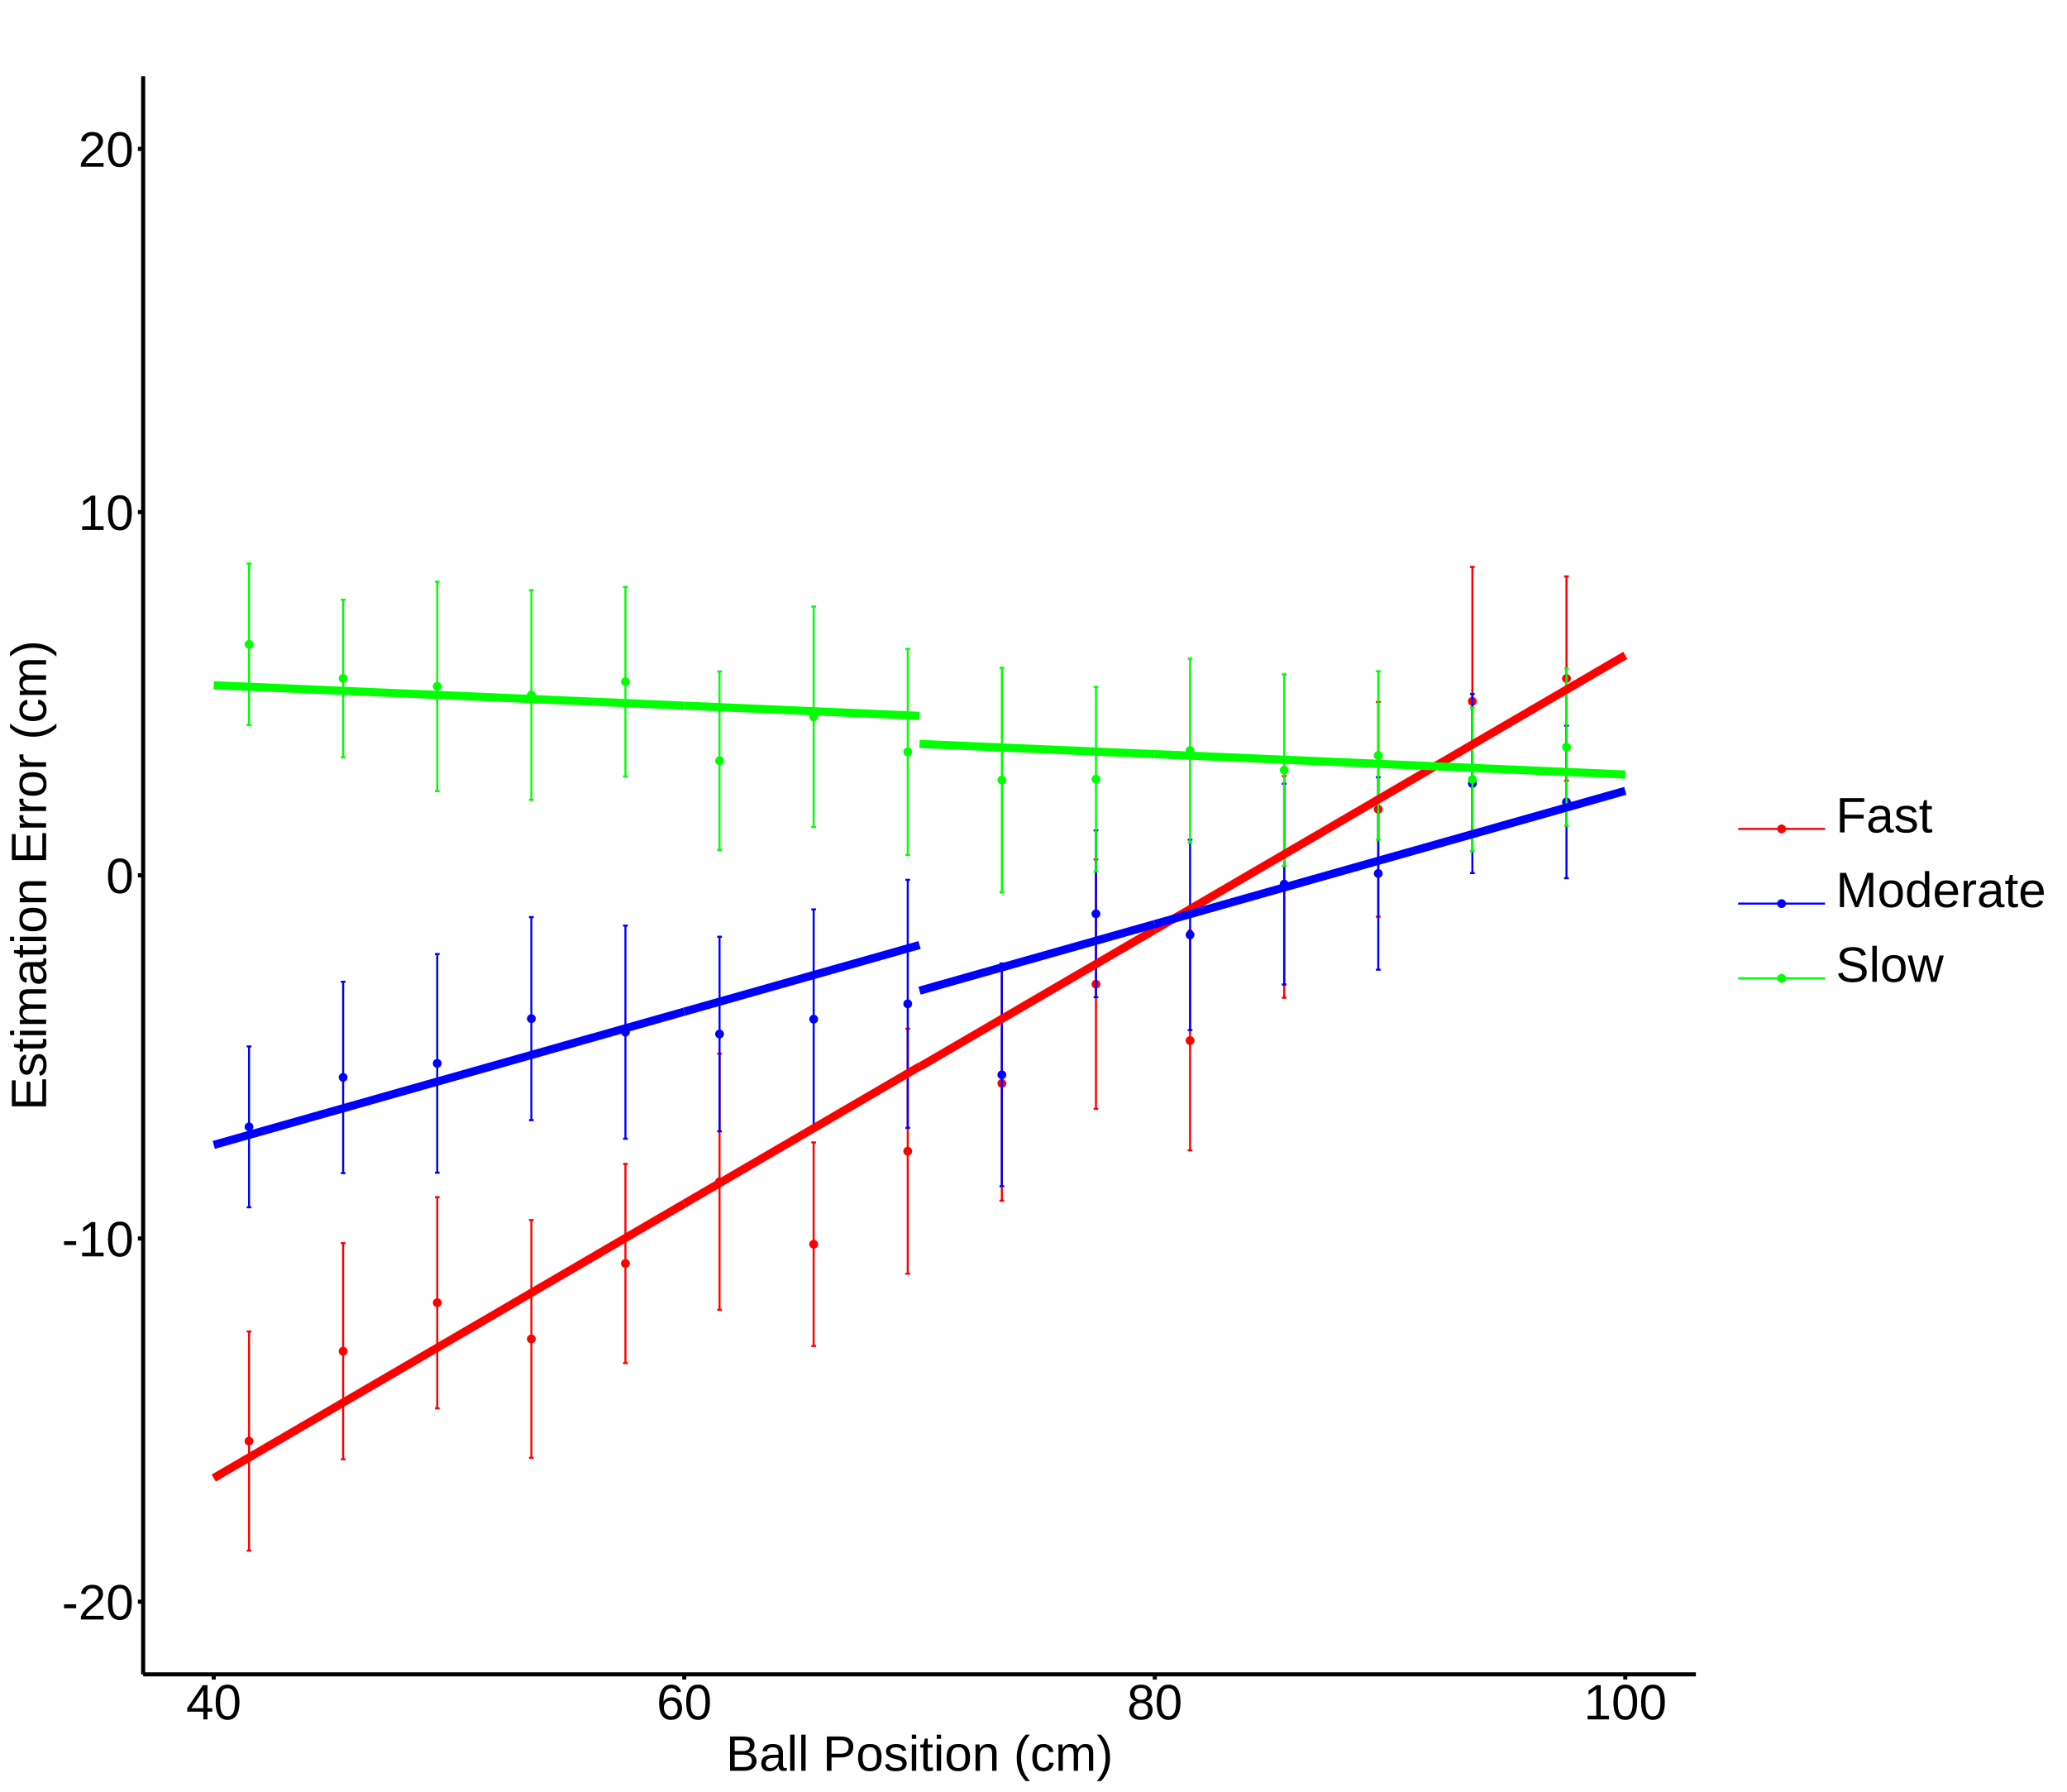
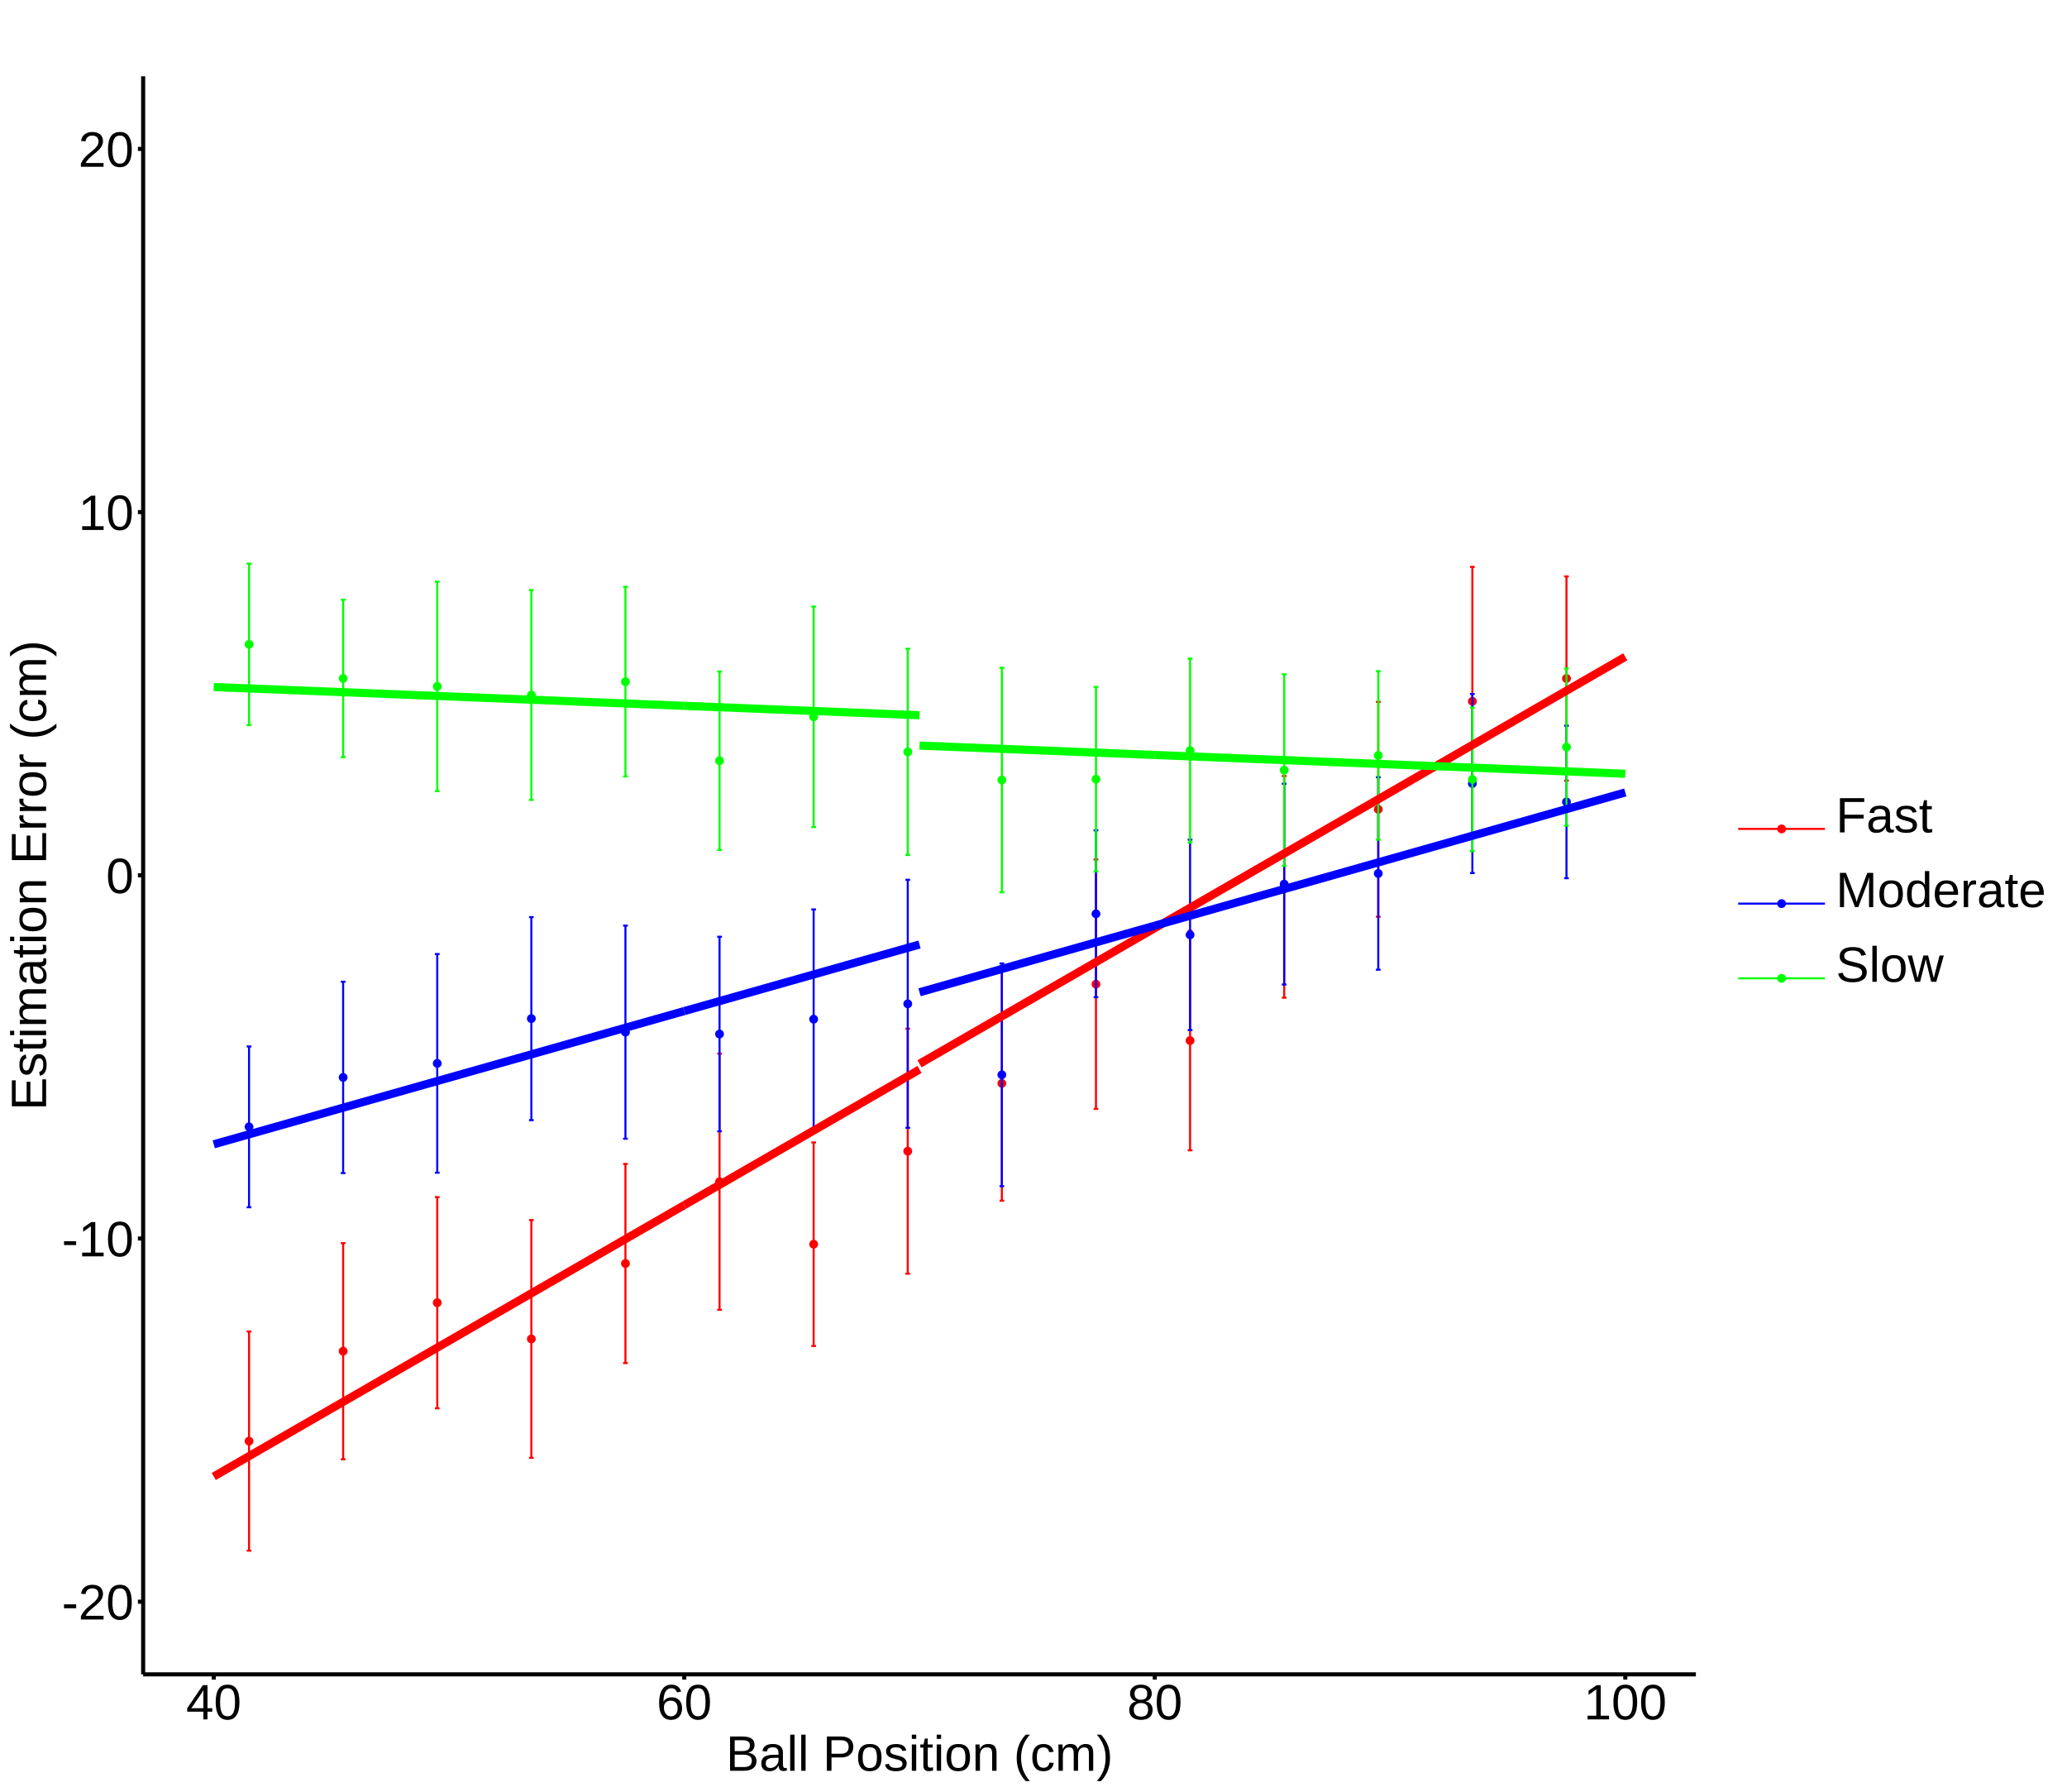
<svg xmlns="http://www.w3.org/2000/svg" class="svglite" width="1080.00pt" height="936.00pt" viewBox="0 0 1080.00 936.00">
  <defs>
    <style type="text/css">
    .svglite line, .svglite polyline, .svglite polygon, .svglite path, .svglite rect, .svglite circle {
      fill: none;
      stroke: #000000;
      stroke-linecap: round;
      stroke-linejoin: round;
      stroke-miterlimit: 10.00;
    }
    .svglite text {
      white-space: pre;
    }
  </style>
  </defs>
  <rect width="100%" height="100%" style="stroke: none; fill: none;" />
  <defs>
    <clipPath id="cpMC4wMHwxMDgwLjAwfDAuMDB8OTM2LjAw">
      <rect x="0.00" y="0.00" width="1080.00" height="936.00" />
    </clipPath>
  </defs>
  <g clip-path="url(#cpMC4wMHwxMDgwLjAwfDAuMDB8OTM2LjAw)">
</g>
  <defs>
    <clipPath id="cpNzQuODB8ODg2LjA5fDM5Ljg1fDg3NC42OA==">
      <rect x="74.80" y="39.85" width="811.28" height="834.83" />
    </clipPath>
  </defs>
  <g clip-path="url(#cpNzQuODB8ODg2LjA5fDM5Ljg1fDg3NC42OA==)">
    <circle cx="130.12" cy="752.84" r="1.95" style="stroke-width: 0.71; stroke: #FF0000; fill: #FF0000;" />
    <circle cx="179.29" cy="705.87" r="1.95" style="stroke-width: 0.71; stroke: #FF0000; fill: #FF0000;" />
    <circle cx="228.46" cy="680.54" r="1.95" style="stroke-width: 0.71; stroke: #FF0000; fill: #FF0000;" />
    <circle cx="277.63" cy="699.46" r="1.95" style="stroke-width: 0.71; stroke: #FF0000; fill: #FF0000;" />
    <circle cx="326.79" cy="660.05" r="1.95" style="stroke-width: 0.71; stroke: #FF0000; fill: #FF0000;" />
    <circle cx="375.96" cy="617.35" r="1.95" style="stroke-width: 0.71; stroke: #FF0000; fill: #FF0000;" />
    <circle cx="425.13" cy="649.97" r="1.95" style="stroke-width: 0.71; stroke: #FF0000; fill: #FF0000;" />
    <circle cx="474.30" cy="601.39" r="1.95" style="stroke-width: 0.71; stroke: #FF0000; fill: #FF0000;" />
    <circle cx="523.47" cy="565.97" r="1.95" style="stroke-width: 0.71; stroke: #FF0000; fill: #FF0000;" />
    <circle cx="572.64" cy="514.13" r="1.95" style="stroke-width: 0.71; stroke: #FF0000; fill: #FF0000;" />
    <circle cx="621.81" cy="543.60" r="1.95" style="stroke-width: 0.71; stroke: #FF0000; fill: #FF0000;" />
    <circle cx="670.98" cy="463.31" r="1.95" style="stroke-width: 0.71; stroke: #FF0000; fill: #FF0000;" />
    <circle cx="720.14" cy="422.78" r="1.95" style="stroke-width: 0.71; stroke: #FF0000; fill: #FF0000;" />
    <circle cx="769.31" cy="366.37" r="1.95" style="stroke-width: 0.71; stroke: #FF0000; fill: #FF0000;" />
    <circle cx="818.48" cy="354.45" r="1.95" style="stroke-width: 0.71; stroke: #FF0000; fill: #FF0000;" />
    <polyline points="128.89,695.60 131.35,695.60 " style="stroke-width: 1.07; stroke: #FF0000; stroke-linecap: butt;" />
    <polyline points="130.12,695.60 130.12,810.07 " style="stroke-width: 1.07; stroke: #FF0000; stroke-linecap: butt;" />
    <polyline points="128.89,810.07 131.35,810.07 " style="stroke-width: 1.07; stroke: #FF0000; stroke-linecap: butt;" />
    <polyline points="178.06,649.42 180.52,649.42 " style="stroke-width: 1.07; stroke: #FF0000; stroke-linecap: butt;" />
    <polyline points="179.29,649.42 179.29,762.31 " style="stroke-width: 1.07; stroke: #FF0000; stroke-linecap: butt;" />
    <polyline points="178.06,762.31 180.52,762.31 " style="stroke-width: 1.07; stroke: #FF0000; stroke-linecap: butt;" />
    <polyline points="227.23,625.37 229.69,625.37 " style="stroke-width: 1.07; stroke: #FF0000; stroke-linecap: butt;" />
    <polyline points="228.46,625.37 228.46,735.71 " style="stroke-width: 1.07; stroke: #FF0000; stroke-linecap: butt;" />
    <polyline points="227.23,735.71 229.69,735.71 " style="stroke-width: 1.07; stroke: #FF0000; stroke-linecap: butt;" />
    <polyline points="276.40,637.36 278.85,637.36 " style="stroke-width: 1.07; stroke: #FF0000; stroke-linecap: butt;" />
    <polyline points="277.63,637.36 277.63,761.57 " style="stroke-width: 1.07; stroke: #FF0000; stroke-linecap: butt;" />
    <polyline points="276.40,761.57 278.85,761.57 " style="stroke-width: 1.07; stroke: #FF0000; stroke-linecap: butt;" />
    <polyline points="325.56,608.03 328.02,608.03 " style="stroke-width: 1.07; stroke: #FF0000; stroke-linecap: butt;" />
    <polyline points="326.79,608.03 326.79,712.06 " style="stroke-width: 1.07; stroke: #FF0000; stroke-linecap: butt;" />
    <polyline points="325.56,712.06 328.02,712.06 " style="stroke-width: 1.07; stroke: #FF0000; stroke-linecap: butt;" />
    <polyline points="374.73,550.45 377.19,550.45 " style="stroke-width: 1.07; stroke: #FF0000; stroke-linecap: butt;" />
    <polyline points="375.96,550.45 375.96,684.25 " style="stroke-width: 1.07; stroke: #FF0000; stroke-linecap: butt;" />
    <polyline points="374.73,684.25 377.19,684.25 " style="stroke-width: 1.07; stroke: #FF0000; stroke-linecap: butt;" />
    <polyline points="423.90,596.81 426.36,596.81 " style="stroke-width: 1.07; stroke: #FF0000; stroke-linecap: butt;" />
    <polyline points="425.13,596.81 425.13,703.13 " style="stroke-width: 1.07; stroke: #FF0000; stroke-linecap: butt;" />
    <polyline points="423.90,703.13 426.36,703.13 " style="stroke-width: 1.07; stroke: #FF0000; stroke-linecap: butt;" />
    <polyline points="473.07,537.40 475.53,537.40 " style="stroke-width: 1.07; stroke: #FF0000; stroke-linecap: butt;" />
    <polyline points="474.30,537.40 474.30,665.37 " style="stroke-width: 1.07; stroke: #FF0000; stroke-linecap: butt;" />
    <polyline points="473.07,665.37 475.53,665.37 " style="stroke-width: 1.07; stroke: #FF0000; stroke-linecap: butt;" />
    <polyline points="522.24,504.69 524.70,504.69 " style="stroke-width: 1.07; stroke: #FF0000; stroke-linecap: butt;" />
    <polyline points="523.47,504.69 523.47,627.26 " style="stroke-width: 1.07; stroke: #FF0000; stroke-linecap: butt;" />
    <polyline points="522.24,627.26 524.70,627.26 " style="stroke-width: 1.07; stroke: #FF0000; stroke-linecap: butt;" />
    <polyline points="571.41,448.98 573.87,448.98 " style="stroke-width: 1.07; stroke: #FF0000; stroke-linecap: butt;" />
    <polyline points="572.64,448.98 572.64,579.28 " style="stroke-width: 1.07; stroke: #FF0000; stroke-linecap: butt;" />
    <polyline points="571.41,579.28 573.87,579.28 " style="stroke-width: 1.07; stroke: #FF0000; stroke-linecap: butt;" />
    <polyline points="620.58,486.26 623.04,486.26 " style="stroke-width: 1.07; stroke: #FF0000; stroke-linecap: butt;" />
    <polyline points="621.81,486.26 621.81,600.93 " style="stroke-width: 1.07; stroke: #FF0000; stroke-linecap: butt;" />
    <polyline points="620.58,600.93 623.04,600.93 " style="stroke-width: 1.07; stroke: #FF0000; stroke-linecap: butt;" />
    <polyline points="669.75,405.40 672.20,405.40 " style="stroke-width: 1.07; stroke: #FF0000; stroke-linecap: butt;" />
    <polyline points="670.98,405.40 670.98,521.21 " style="stroke-width: 1.07; stroke: #FF0000; stroke-linecap: butt;" />
    <polyline points="669.75,521.21 672.20,521.21 " style="stroke-width: 1.07; stroke: #FF0000; stroke-linecap: butt;" />
    <polyline points="718.91,366.67 721.37,366.67 " style="stroke-width: 1.07; stroke: #FF0000; stroke-linecap: butt;" />
    <polyline points="720.14,366.67 720.14,478.89 " style="stroke-width: 1.07; stroke: #FF0000; stroke-linecap: butt;" />
    <polyline points="718.91,478.89 721.37,478.89 " style="stroke-width: 1.07; stroke: #FF0000; stroke-linecap: butt;" />
    <polyline points="768.08,296.15 770.54,296.15 " style="stroke-width: 1.07; stroke: #FF0000; stroke-linecap: butt;" />
    <polyline points="769.31,296.15 769.31,436.58 " style="stroke-width: 1.07; stroke: #FF0000; stroke-linecap: butt;" />
    <polyline points="768.08,436.58 770.54,436.58 " style="stroke-width: 1.07; stroke: #FF0000; stroke-linecap: butt;" />
    <polyline points="817.25,301.11 819.71,301.11 " style="stroke-width: 1.07; stroke: #FF0000; stroke-linecap: butt;" />
    <polyline points="818.48,301.11 818.48,407.80 " style="stroke-width: 1.07; stroke: #FF0000; stroke-linecap: butt;" />
    <polyline points="817.25,407.80 819.71,407.80 " style="stroke-width: 1.07; stroke: #FF0000; stroke-linecap: butt;" />
    <circle cx="130.12" cy="588.67" r="1.95" style="stroke-width: 0.71; stroke: #0000FF; fill: #0000FF;" />
    <circle cx="179.29" cy="562.84" r="1.95" style="stroke-width: 0.71; stroke: #0000FF; fill: #0000FF;" />
    <circle cx="228.46" cy="555.52" r="1.95" style="stroke-width: 0.71; stroke: #0000FF; fill: #0000FF;" />
    <circle cx="277.63" cy="532.13" r="1.95" style="stroke-width: 0.71; stroke: #0000FF; fill: #0000FF;" />
    <circle cx="326.79" cy="539.21" r="1.95" style="stroke-width: 0.71; stroke: #0000FF; fill: #0000FF;" />
    <circle cx="375.96" cy="540.18" r="1.95" style="stroke-width: 0.71; stroke: #0000FF; fill: #0000FF;" />
    <circle cx="425.13" cy="532.42" r="1.95" style="stroke-width: 0.71; stroke: #0000FF; fill: #0000FF;" />
    <circle cx="474.30" cy="524.40" r="1.95" style="stroke-width: 0.71; stroke: #0000FF; fill: #0000FF;" />
    <circle cx="523.47" cy="561.48" r="1.95" style="stroke-width: 0.71; stroke: #0000FF; fill: #0000FF;" />
    <circle cx="572.64" cy="477.38" r="1.95" style="stroke-width: 0.71; stroke: #0000FF; fill: #0000FF;" />
    <circle cx="621.81" cy="488.37" r="1.95" style="stroke-width: 0.71; stroke: #0000FF; fill: #0000FF;" />
    <circle cx="670.98" cy="461.86" r="1.95" style="stroke-width: 0.71; stroke: #0000FF; fill: #0000FF;" />
    <circle cx="720.14" cy="456.31" r="1.95" style="stroke-width: 0.71; stroke: #0000FF; fill: #0000FF;" />
    <circle cx="769.31" cy="409.30" r="1.95" style="stroke-width: 0.71; stroke: #0000FF; fill: #0000FF;" />
    <circle cx="818.48" cy="418.94" r="1.95" style="stroke-width: 0.71; stroke: #0000FF; fill: #0000FF;" />
    <polyline points="128.89,546.66 131.35,546.66 " style="stroke-width: 1.07; stroke: #0000FF; stroke-linecap: butt;" />
    <polyline points="130.12,546.66 130.12,630.68 " style="stroke-width: 1.07; stroke: #0000FF; stroke-linecap: butt;" />
    <polyline points="128.89,630.68 131.35,630.68 " style="stroke-width: 1.07; stroke: #0000FF; stroke-linecap: butt;" />
    <polyline points="178.06,512.85 180.52,512.85 " style="stroke-width: 1.07; stroke: #0000FF; stroke-linecap: butt;" />
    <polyline points="179.29,512.85 179.29,612.83 " style="stroke-width: 1.07; stroke: #0000FF; stroke-linecap: butt;" />
    <polyline points="178.06,612.83 180.52,612.83 " style="stroke-width: 1.07; stroke: #0000FF; stroke-linecap: butt;" />
    <polyline points="227.23,498.40 229.69,498.40 " style="stroke-width: 1.07; stroke: #0000FF; stroke-linecap: butt;" />
    <polyline points="228.46,498.40 228.46,612.63 " style="stroke-width: 1.07; stroke: #0000FF; stroke-linecap: butt;" />
    <polyline points="227.23,612.63 229.69,612.63 " style="stroke-width: 1.07; stroke: #0000FF; stroke-linecap: butt;" />
    <polyline points="276.40,479.10 278.85,479.10 " style="stroke-width: 1.07; stroke: #0000FF; stroke-linecap: butt;" />
    <polyline points="277.63,479.10 277.63,585.16 " style="stroke-width: 1.07; stroke: #0000FF; stroke-linecap: butt;" />
    <polyline points="276.40,585.16 278.85,585.16 " style="stroke-width: 1.07; stroke: #0000FF; stroke-linecap: butt;" />
    <polyline points="325.56,483.53 328.02,483.53 " style="stroke-width: 1.07; stroke: #0000FF; stroke-linecap: butt;" />
    <polyline points="326.79,483.53 326.79,594.89 " style="stroke-width: 1.07; stroke: #0000FF; stroke-linecap: butt;" />
    <polyline points="325.56,594.89 328.02,594.89 " style="stroke-width: 1.07; stroke: #0000FF; stroke-linecap: butt;" />
    <polyline points="374.73,489.37 377.19,489.37 " style="stroke-width: 1.07; stroke: #0000FF; stroke-linecap: butt;" />
    <polyline points="375.96,489.37 375.96,590.98 " style="stroke-width: 1.07; stroke: #0000FF; stroke-linecap: butt;" />
    <polyline points="374.73,590.98 377.19,590.98 " style="stroke-width: 1.07; stroke: #0000FF; stroke-linecap: butt;" />
    <polyline points="423.90,475.07 426.36,475.07 " style="stroke-width: 1.07; stroke: #0000FF; stroke-linecap: butt;" />
    <polyline points="425.13,475.07 425.13,589.77 " style="stroke-width: 1.07; stroke: #0000FF; stroke-linecap: butt;" />
    <polyline points="423.90,589.77 426.36,589.77 " style="stroke-width: 1.07; stroke: #0000FF; stroke-linecap: butt;" />
    <polyline points="473.07,459.61 475.53,459.61 " style="stroke-width: 1.07; stroke: #0000FF; stroke-linecap: butt;" />
    <polyline points="474.30,459.61 474.30,589.19 " style="stroke-width: 1.07; stroke: #0000FF; stroke-linecap: butt;" />
    <polyline points="473.07,589.19 475.53,589.19 " style="stroke-width: 1.07; stroke: #0000FF; stroke-linecap: butt;" />
    <polyline points="522.24,503.29 524.70,503.29 " style="stroke-width: 1.07; stroke: #0000FF; stroke-linecap: butt;" />
    <polyline points="523.47,503.29 523.47,619.67 " style="stroke-width: 1.07; stroke: #0000FF; stroke-linecap: butt;" />
    <polyline points="522.24,619.67 524.70,619.67 " style="stroke-width: 1.07; stroke: #0000FF; stroke-linecap: butt;" />
    <polyline points="571.41,433.81 573.87,433.81 " style="stroke-width: 1.07; stroke: #0000FF; stroke-linecap: butt;" />
    <polyline points="572.64,433.81 572.64,520.94 " style="stroke-width: 1.07; stroke: #0000FF; stroke-linecap: butt;" />
    <polyline points="571.41,520.94 573.87,520.94 " style="stroke-width: 1.07; stroke: #0000FF; stroke-linecap: butt;" />
    <polyline points="620.58,438.63 623.04,438.63 " style="stroke-width: 1.07; stroke: #0000FF; stroke-linecap: butt;" />
    <polyline points="621.81,438.63 621.81,538.12 " style="stroke-width: 1.07; stroke: #0000FF; stroke-linecap: butt;" />
    <polyline points="620.58,538.12 623.04,538.12 " style="stroke-width: 1.07; stroke: #0000FF; stroke-linecap: butt;" />
    <polyline points="669.75,409.41 672.20,409.41 " style="stroke-width: 1.07; stroke: #0000FF; stroke-linecap: butt;" />
    <polyline points="670.98,409.41 670.98,514.31 " style="stroke-width: 1.07; stroke: #0000FF; stroke-linecap: butt;" />
    <polyline points="669.75,514.31 672.20,514.31 " style="stroke-width: 1.07; stroke: #0000FF; stroke-linecap: butt;" />
    <polyline points="718.91,406.04 721.37,406.04 " style="stroke-width: 1.07; stroke: #0000FF; stroke-linecap: butt;" />
    <polyline points="720.14,406.04 720.14,506.58 " style="stroke-width: 1.07; stroke: #0000FF; stroke-linecap: butt;" />
    <polyline points="718.91,506.58 721.37,506.58 " style="stroke-width: 1.07; stroke: #0000FF; stroke-linecap: butt;" />
    <polyline points="768.08,362.51 770.54,362.51 " style="stroke-width: 1.07; stroke: #0000FF; stroke-linecap: butt;" />
    <polyline points="769.31,362.51 769.31,456.10 " style="stroke-width: 1.07; stroke: #0000FF; stroke-linecap: butt;" />
    <polyline points="768.08,456.10 770.54,456.10 " style="stroke-width: 1.07; stroke: #0000FF; stroke-linecap: butt;" />
    <polyline points="817.25,379.12 819.71,379.12 " style="stroke-width: 1.07; stroke: #0000FF; stroke-linecap: butt;" />
    <polyline points="818.48,379.12 818.48,458.76 " style="stroke-width: 1.07; stroke: #0000FF; stroke-linecap: butt;" />
    <polyline points="817.25,458.76 819.71,458.76 " style="stroke-width: 1.07; stroke: #0000FF; stroke-linecap: butt;" />
    <circle cx="130.12" cy="336.62" r="1.95" style="stroke-width: 0.71; stroke: #00FF00; fill: #00FF00;" />
    <circle cx="179.29" cy="354.42" r="1.95" style="stroke-width: 0.71; stroke: #00FF00; fill: #00FF00;" />
    <circle cx="228.46" cy="358.58" r="1.95" style="stroke-width: 0.71; stroke: #00FF00; fill: #00FF00;" />
    <circle cx="277.63" cy="363.09" r="1.95" style="stroke-width: 0.71; stroke: #00FF00; fill: #00FF00;" />
    <circle cx="326.79" cy="356.12" r="1.95" style="stroke-width: 0.71; stroke: #00FF00; fill: #00FF00;" />
    <circle cx="375.96" cy="397.41" r="1.95" style="stroke-width: 0.71; stroke: #00FF00; fill: #00FF00;" />
    <circle cx="425.13" cy="374.47" r="1.95" style="stroke-width: 0.71; stroke: #00FF00; fill: #00FF00;" />
    <circle cx="474.30" cy="392.78" r="1.95" style="stroke-width: 0.71; stroke: #00FF00; fill: #00FF00;" />
    <circle cx="523.47" cy="407.48" r="1.95" style="stroke-width: 0.71; stroke: #00FF00; fill: #00FF00;" />
    <circle cx="572.64" cy="407.05" r="1.95" style="stroke-width: 0.71; stroke: #00FF00; fill: #00FF00;" />
    <circle cx="621.81" cy="392.10" r="1.95" style="stroke-width: 0.71; stroke: #00FF00; fill: #00FF00;" />
    <circle cx="670.98" cy="402.31" r="1.95" style="stroke-width: 0.71; stroke: #00FF00; fill: #00FF00;" />
    <circle cx="720.14" cy="394.65" r="1.95" style="stroke-width: 0.71; stroke: #00FF00; fill: #00FF00;" />
    <circle cx="769.31" cy="407.17" r="1.95" style="stroke-width: 0.71; stroke: #00FF00; fill: #00FF00;" />
    <circle cx="818.48" cy="390.28" r="1.95" style="stroke-width: 0.71; stroke: #00FF00; fill: #00FF00;" />
    <polyline points="128.89,294.45 131.35,294.45 " style="stroke-width: 1.07; stroke: #00FF00; stroke-linecap: butt;" />
    <polyline points="130.12,294.45 130.12,378.79 " style="stroke-width: 1.07; stroke: #00FF00; stroke-linecap: butt;" />
    <polyline points="128.89,378.79 131.35,378.79 " style="stroke-width: 1.07; stroke: #00FF00; stroke-linecap: butt;" />
    <polyline points="178.06,313.29 180.52,313.29 " style="stroke-width: 1.07; stroke: #00FF00; stroke-linecap: butt;" />
    <polyline points="179.29,313.29 179.29,395.55 " style="stroke-width: 1.07; stroke: #00FF00; stroke-linecap: butt;" />
    <polyline points="178.06,395.55 180.52,395.55 " style="stroke-width: 1.07; stroke: #00FF00; stroke-linecap: butt;" />
    <polyline points="227.23,303.88 229.69,303.88 " style="stroke-width: 1.07; stroke: #00FF00; stroke-linecap: butt;" />
    <polyline points="228.46,303.88 228.46,413.29 " style="stroke-width: 1.07; stroke: #00FF00; stroke-linecap: butt;" />
    <polyline points="227.23,413.29 229.69,413.29 " style="stroke-width: 1.07; stroke: #00FF00; stroke-linecap: butt;" />
    <polyline points="276.40,308.30 278.85,308.30 " style="stroke-width: 1.07; stroke: #00FF00; stroke-linecap: butt;" />
    <polyline points="277.63,308.30 277.63,417.88 " style="stroke-width: 1.07; stroke: #00FF00; stroke-linecap: butt;" />
    <polyline points="276.40,417.88 278.85,417.88 " style="stroke-width: 1.07; stroke: #00FF00; stroke-linecap: butt;" />
    <polyline points="325.56,306.59 328.02,306.59 " style="stroke-width: 1.07; stroke: #00FF00; stroke-linecap: butt;" />
    <polyline points="326.79,306.59 326.79,405.64 " style="stroke-width: 1.07; stroke: #00FF00; stroke-linecap: butt;" />
    <polyline points="325.56,405.64 328.02,405.64 " style="stroke-width: 1.07; stroke: #00FF00; stroke-linecap: butt;" />
    <polyline points="374.73,350.81 377.19,350.81 " style="stroke-width: 1.07; stroke: #00FF00; stroke-linecap: butt;" />
    <polyline points="375.96,350.81 375.96,444.00 " style="stroke-width: 1.07; stroke: #00FF00; stroke-linecap: butt;" />
    <polyline points="374.73,444.00 377.19,444.00 " style="stroke-width: 1.07; stroke: #00FF00; stroke-linecap: butt;" />
    <polyline points="423.90,316.87 426.36,316.87 " style="stroke-width: 1.07; stroke: #00FF00; stroke-linecap: butt;" />
    <polyline points="425.13,316.87 425.13,432.07 " style="stroke-width: 1.07; stroke: #00FF00; stroke-linecap: butt;" />
    <polyline points="423.90,432.07 426.36,432.07 " style="stroke-width: 1.07; stroke: #00FF00; stroke-linecap: butt;" />
    <polyline points="473.07,338.93 475.53,338.93 " style="stroke-width: 1.07; stroke: #00FF00; stroke-linecap: butt;" />
    <polyline points="474.30,338.93 474.30,446.63 " style="stroke-width: 1.07; stroke: #00FF00; stroke-linecap: butt;" />
    <polyline points="473.07,446.63 475.53,446.63 " style="stroke-width: 1.07; stroke: #00FF00; stroke-linecap: butt;" />
    <polyline points="522.24,348.83 524.70,348.83 " style="stroke-width: 1.07; stroke: #00FF00; stroke-linecap: butt;" />
    <polyline points="523.47,348.83 523.47,466.13 " style="stroke-width: 1.07; stroke: #00FF00; stroke-linecap: butt;" />
    <polyline points="522.24,466.13 524.70,466.13 " style="stroke-width: 1.07; stroke: #00FF00; stroke-linecap: butt;" />
    <polyline points="571.41,358.83 573.87,358.83 " style="stroke-width: 1.07; stroke: #00FF00; stroke-linecap: butt;" />
    <polyline points="572.64,358.83 572.64,455.26 " style="stroke-width: 1.07; stroke: #00FF00; stroke-linecap: butt;" />
    <polyline points="571.41,455.26 573.87,455.26 " style="stroke-width: 1.07; stroke: #00FF00; stroke-linecap: butt;" />
    <polyline points="620.58,344.05 623.04,344.05 " style="stroke-width: 1.07; stroke: #00FF00; stroke-linecap: butt;" />
    <polyline points="621.81,344.05 621.81,440.15 " style="stroke-width: 1.07; stroke: #00FF00; stroke-linecap: butt;" />
    <polyline points="620.58,440.15 623.04,440.15 " style="stroke-width: 1.07; stroke: #00FF00; stroke-linecap: butt;" />
    <polyline points="669.75,352.27 672.20,352.27 " style="stroke-width: 1.07; stroke: #00FF00; stroke-linecap: butt;" />
    <polyline points="670.98,352.27 670.98,452.34 " style="stroke-width: 1.07; stroke: #00FF00; stroke-linecap: butt;" />
    <polyline points="669.75,452.34 672.20,452.34 " style="stroke-width: 1.07; stroke: #00FF00; stroke-linecap: butt;" />
    <polyline points="718.91,350.63 721.37,350.63 " style="stroke-width: 1.07; stroke: #00FF00; stroke-linecap: butt;" />
    <polyline points="720.14,350.63 720.14,438.66 " style="stroke-width: 1.07; stroke: #00FF00; stroke-linecap: butt;" />
    <polyline points="718.91,438.66 721.37,438.66 " style="stroke-width: 1.07; stroke: #00FF00; stroke-linecap: butt;" />
    <polyline points="768.08,369.64 770.54,369.64 " style="stroke-width: 1.07; stroke: #00FF00; stroke-linecap: butt;" />
    <polyline points="769.31,369.64 769.31,444.69 " style="stroke-width: 1.07; stroke: #00FF00; stroke-linecap: butt;" />
    <polyline points="768.08,444.69 770.54,444.69 " style="stroke-width: 1.07; stroke: #00FF00; stroke-linecap: butt;" />
    <polyline points="817.25,349.20 819.71,349.20 " style="stroke-width: 1.07; stroke: #00FF00; stroke-linecap: butt;" />
    <polyline points="818.48,349.20 818.48,431.35 " style="stroke-width: 1.07; stroke: #00FF00; stroke-linecap: butt;" />
    <polyline points="817.25,431.35 819.71,431.35 " style="stroke-width: 1.07; stroke: #00FF00; stroke-linecap: butt;" />
-     <line x1="111.68" y1="772.13" x2="357.52" y2="628.80" style="stroke-width: 4.27; stroke: #FF0000; stroke-linecap: butt;" />
-     <line x1="603.37" y1="485.68" x2="849.21" y2="342.35" style="stroke-width: 4.27; stroke: #FF0000; stroke-linecap: butt;" />
-     <line x1="357.52" y1="628.80" x2="480.45" y2="557.13" style="stroke-width: 4.27; stroke: #FF0000; stroke-linecap: butt;" />
-     <line x1="480.45" y1="557.35" x2="603.37" y2="485.68" style="stroke-width: 4.27; stroke: #FF0000; stroke-linecap: butt;" />
-     <line x1="111.68" y1="598.10" x2="357.52" y2="528.49" style="stroke-width: 4.27; stroke: #0000FF; stroke-linecap: butt;" />
-     <line x1="603.37" y1="482.74" x2="849.21" y2="413.14" style="stroke-width: 4.27; stroke: #0000FF; stroke-linecap: butt;" />
-     <line x1="357.52" y1="528.49" x2="480.45" y2="493.69" style="stroke-width: 4.27; stroke: #0000FF; stroke-linecap: butt;" />
-     <line x1="480.45" y1="517.54" x2="603.37" y2="482.74" style="stroke-width: 4.27; stroke: #0000FF; stroke-linecap: butt;" />
-     <line x1="111.68" y1="357.99" x2="357.52" y2="368.64" style="stroke-width: 4.27; stroke: #00FF00; stroke-linecap: butt;" />
-     <line x1="603.37" y1="393.97" x2="849.21" y2="404.62" style="stroke-width: 4.27; stroke: #00FF00; stroke-linecap: butt;" />
-     <line x1="357.52" y1="368.64" x2="480.45" y2="373.97" style="stroke-width: 4.27; stroke: #00FF00; stroke-linecap: butt;" />
-     <line x1="480.45" y1="388.64" x2="603.37" y2="393.97" style="stroke-width: 4.27; stroke: #00FF00; stroke-linecap: butt;" />
+     <line x1="111.68" y1="771.32" x2="357.52" y2="629.57" style="stroke-width: 4.27; stroke: #FF0000; stroke-linecap: butt;" />
+     <line x1="603.37" y1="484.85" x2="849.21" y2="343.10" style="stroke-width: 4.27; stroke: #FF0000; stroke-linecap: butt;" />
+     <line x1="357.52" y1="629.57" x2="480.45" y2="558.69" style="stroke-width: 4.27; stroke: #FF0000; stroke-linecap: butt;" />
+     <line x1="480.45" y1="555.72" x2="603.37" y2="484.85" style="stroke-width: 4.27; stroke: #FF0000; stroke-linecap: butt;" />
+     <line x1="111.68" y1="597.79" x2="357.52" y2="528.19" style="stroke-width: 4.27; stroke: #0000FF; stroke-linecap: butt;" />
+     <line x1="603.37" y1="483.57" x2="849.21" y2="413.97" style="stroke-width: 4.27; stroke: #0000FF; stroke-linecap: butt;" />
+     <line x1="357.52" y1="528.19" x2="480.45" y2="493.40" style="stroke-width: 4.27; stroke: #0000FF; stroke-linecap: butt;" />
+     <line x1="480.45" y1="518.37" x2="603.37" y2="483.57" style="stroke-width: 4.27; stroke: #0000FF; stroke-linecap: butt;" />
+     <line x1="111.68" y1="358.91" x2="357.52" y2="368.73" style="stroke-width: 4.27; stroke: #00FF00; stroke-linecap: butt;" />
+     <line x1="603.37" y1="394.40" x2="849.21" y2="404.22" style="stroke-width: 4.27; stroke: #00FF00; stroke-linecap: butt;" />
+     <line x1="357.52" y1="368.73" x2="480.45" y2="373.64" style="stroke-width: 4.27; stroke: #00FF00; stroke-linecap: butt;" />
+     <line x1="480.45" y1="389.49" x2="603.37" y2="394.40" style="stroke-width: 4.27; stroke: #00FF00; stroke-linecap: butt;" />
  </g>
  <g clip-path="url(#cpMC4wMHwxMDgwLjAwfDAuMDB8OTM2LjAw)">
    <polyline points="74.80,874.68 74.80,39.85 " style="stroke-width: 2.13; stroke-linecap: butt;" />
    <text x="69.87" y="846.04" text-anchor="end" style="font-size: 26.00px; font-family: &quot;Arial&quot;;" textLength="37.57px" lengthAdjust="spacingAndGlyphs">-20</text>
    <text x="69.87" y="656.31" text-anchor="end" style="font-size: 26.00px; font-family: &quot;Arial&quot;;" textLength="37.57px" lengthAdjust="spacingAndGlyphs">-10</text>
    <text x="69.87" y="466.57" text-anchor="end" style="font-size: 26.00px; font-family: &quot;Arial&quot;;" textLength="14.46px" lengthAdjust="spacingAndGlyphs">0</text>
    <text x="69.87" y="276.84" text-anchor="end" style="font-size: 26.00px; font-family: &quot;Arial&quot;;" textLength="28.92px" lengthAdjust="spacingAndGlyphs">10</text>
    <text x="69.87" y="87.11" text-anchor="end" style="font-size: 26.00px; font-family: &quot;Arial&quot;;" textLength="28.92px" lengthAdjust="spacingAndGlyphs">20</text>
    <polyline points="72.06,836.73 74.80,836.73 " style="stroke-width: 2.13; stroke-linecap: butt;" />
    <polyline points="72.06,647.00 74.80,647.00 " style="stroke-width: 2.13; stroke-linecap: butt;" />
    <polyline points="72.06,457.27 74.80,457.27 " style="stroke-width: 2.13; stroke-linecap: butt;" />
    <polyline points="72.06,267.53 74.80,267.53 " style="stroke-width: 2.13; stroke-linecap: butt;" />
    <polyline points="72.06,77.80 74.80,77.80 " style="stroke-width: 2.13; stroke-linecap: butt;" />
    <polyline points="74.80,874.68 886.09,874.68 " style="stroke-width: 2.13; stroke-linecap: butt;" />
    <polyline points="111.68,877.42 111.68,874.68 " style="stroke-width: 2.13; stroke-linecap: butt;" />
    <polyline points="357.52,877.42 357.52,874.68 " style="stroke-width: 2.13; stroke-linecap: butt;" />
    <polyline points="603.37,877.42 603.37,874.68 " style="stroke-width: 2.13; stroke-linecap: butt;" />
    <polyline points="849.21,877.42 849.21,874.68 " style="stroke-width: 2.13; stroke-linecap: butt;" />
    <text x="111.68" y="898.22" text-anchor="middle" style="font-size: 26.00px; font-family: &quot;Arial&quot;;" textLength="28.92px" lengthAdjust="spacingAndGlyphs">40</text>
    <text x="357.52" y="898.22" text-anchor="middle" style="font-size: 26.00px; font-family: &quot;Arial&quot;;" textLength="28.92px" lengthAdjust="spacingAndGlyphs">60</text>
    <text x="603.37" y="898.22" text-anchor="middle" style="font-size: 26.00px; font-family: &quot;Arial&quot;;" textLength="28.92px" lengthAdjust="spacingAndGlyphs">80</text>
    <text x="849.21" y="898.22" text-anchor="middle" style="font-size: 26.00px; font-family: &quot;Arial&quot;;" textLength="43.37px" lengthAdjust="spacingAndGlyphs">100</text>
    <text x="480.45" y="925.05" text-anchor="middle" style="font-size: 26.00px; font-family: &quot;Arial&quot;;" textLength="202.26px" lengthAdjust="spacingAndGlyphs">Ball Position (cm)</text>
    <text transform="translate(24.09,457.27) rotate(-90)" text-anchor="middle" style="font-size: 26.00px; font-family: &quot;Arial&quot;;" textLength="245.55px" lengthAdjust="spacingAndGlyphs">Estimation Error (cm)</text>
    <circle cx="930.87" cy="433.02" r="1.95" style="stroke-width: 0.71; stroke: #FF0000; fill: #FF0000;" />
    <line x1="908.20" y1="433.02" x2="953.55" y2="433.02" style="stroke-width: 1.07; stroke: #FF0000; stroke-linecap: butt;" />
    <circle cx="930.87" cy="472.05" r="1.95" style="stroke-width: 0.71; stroke: #0000FF; fill: #0000FF;" />
    <line x1="908.20" y1="472.05" x2="953.55" y2="472.05" style="stroke-width: 1.07; stroke: #0000FF; stroke-linecap: butt;" />
    <circle cx="930.87" cy="511.08" r="1.95" style="stroke-width: 0.71; stroke: #00FF00; fill: #00FF00;" />
    <line x1="908.20" y1="511.08" x2="953.55" y2="511.08" style="stroke-width: 1.07; stroke: #00FF00; stroke-linecap: butt;" />
    <text x="959.22" y="434.85" style="font-size: 26.00px; font-family: &quot;Arial&quot;;" textLength="50.57px" lengthAdjust="spacingAndGlyphs">Fast</text>
    <text x="959.22" y="473.88" style="font-size: 26.00px; font-family: &quot;Arial&quot;;" textLength="109.82px" lengthAdjust="spacingAndGlyphs">Moderate</text>
    <text x="959.22" y="512.91" style="font-size: 26.00px; font-family: &quot;Arial&quot;;" textLength="56.35px" lengthAdjust="spacingAndGlyphs">Slow</text>
  </g>
</svg>
